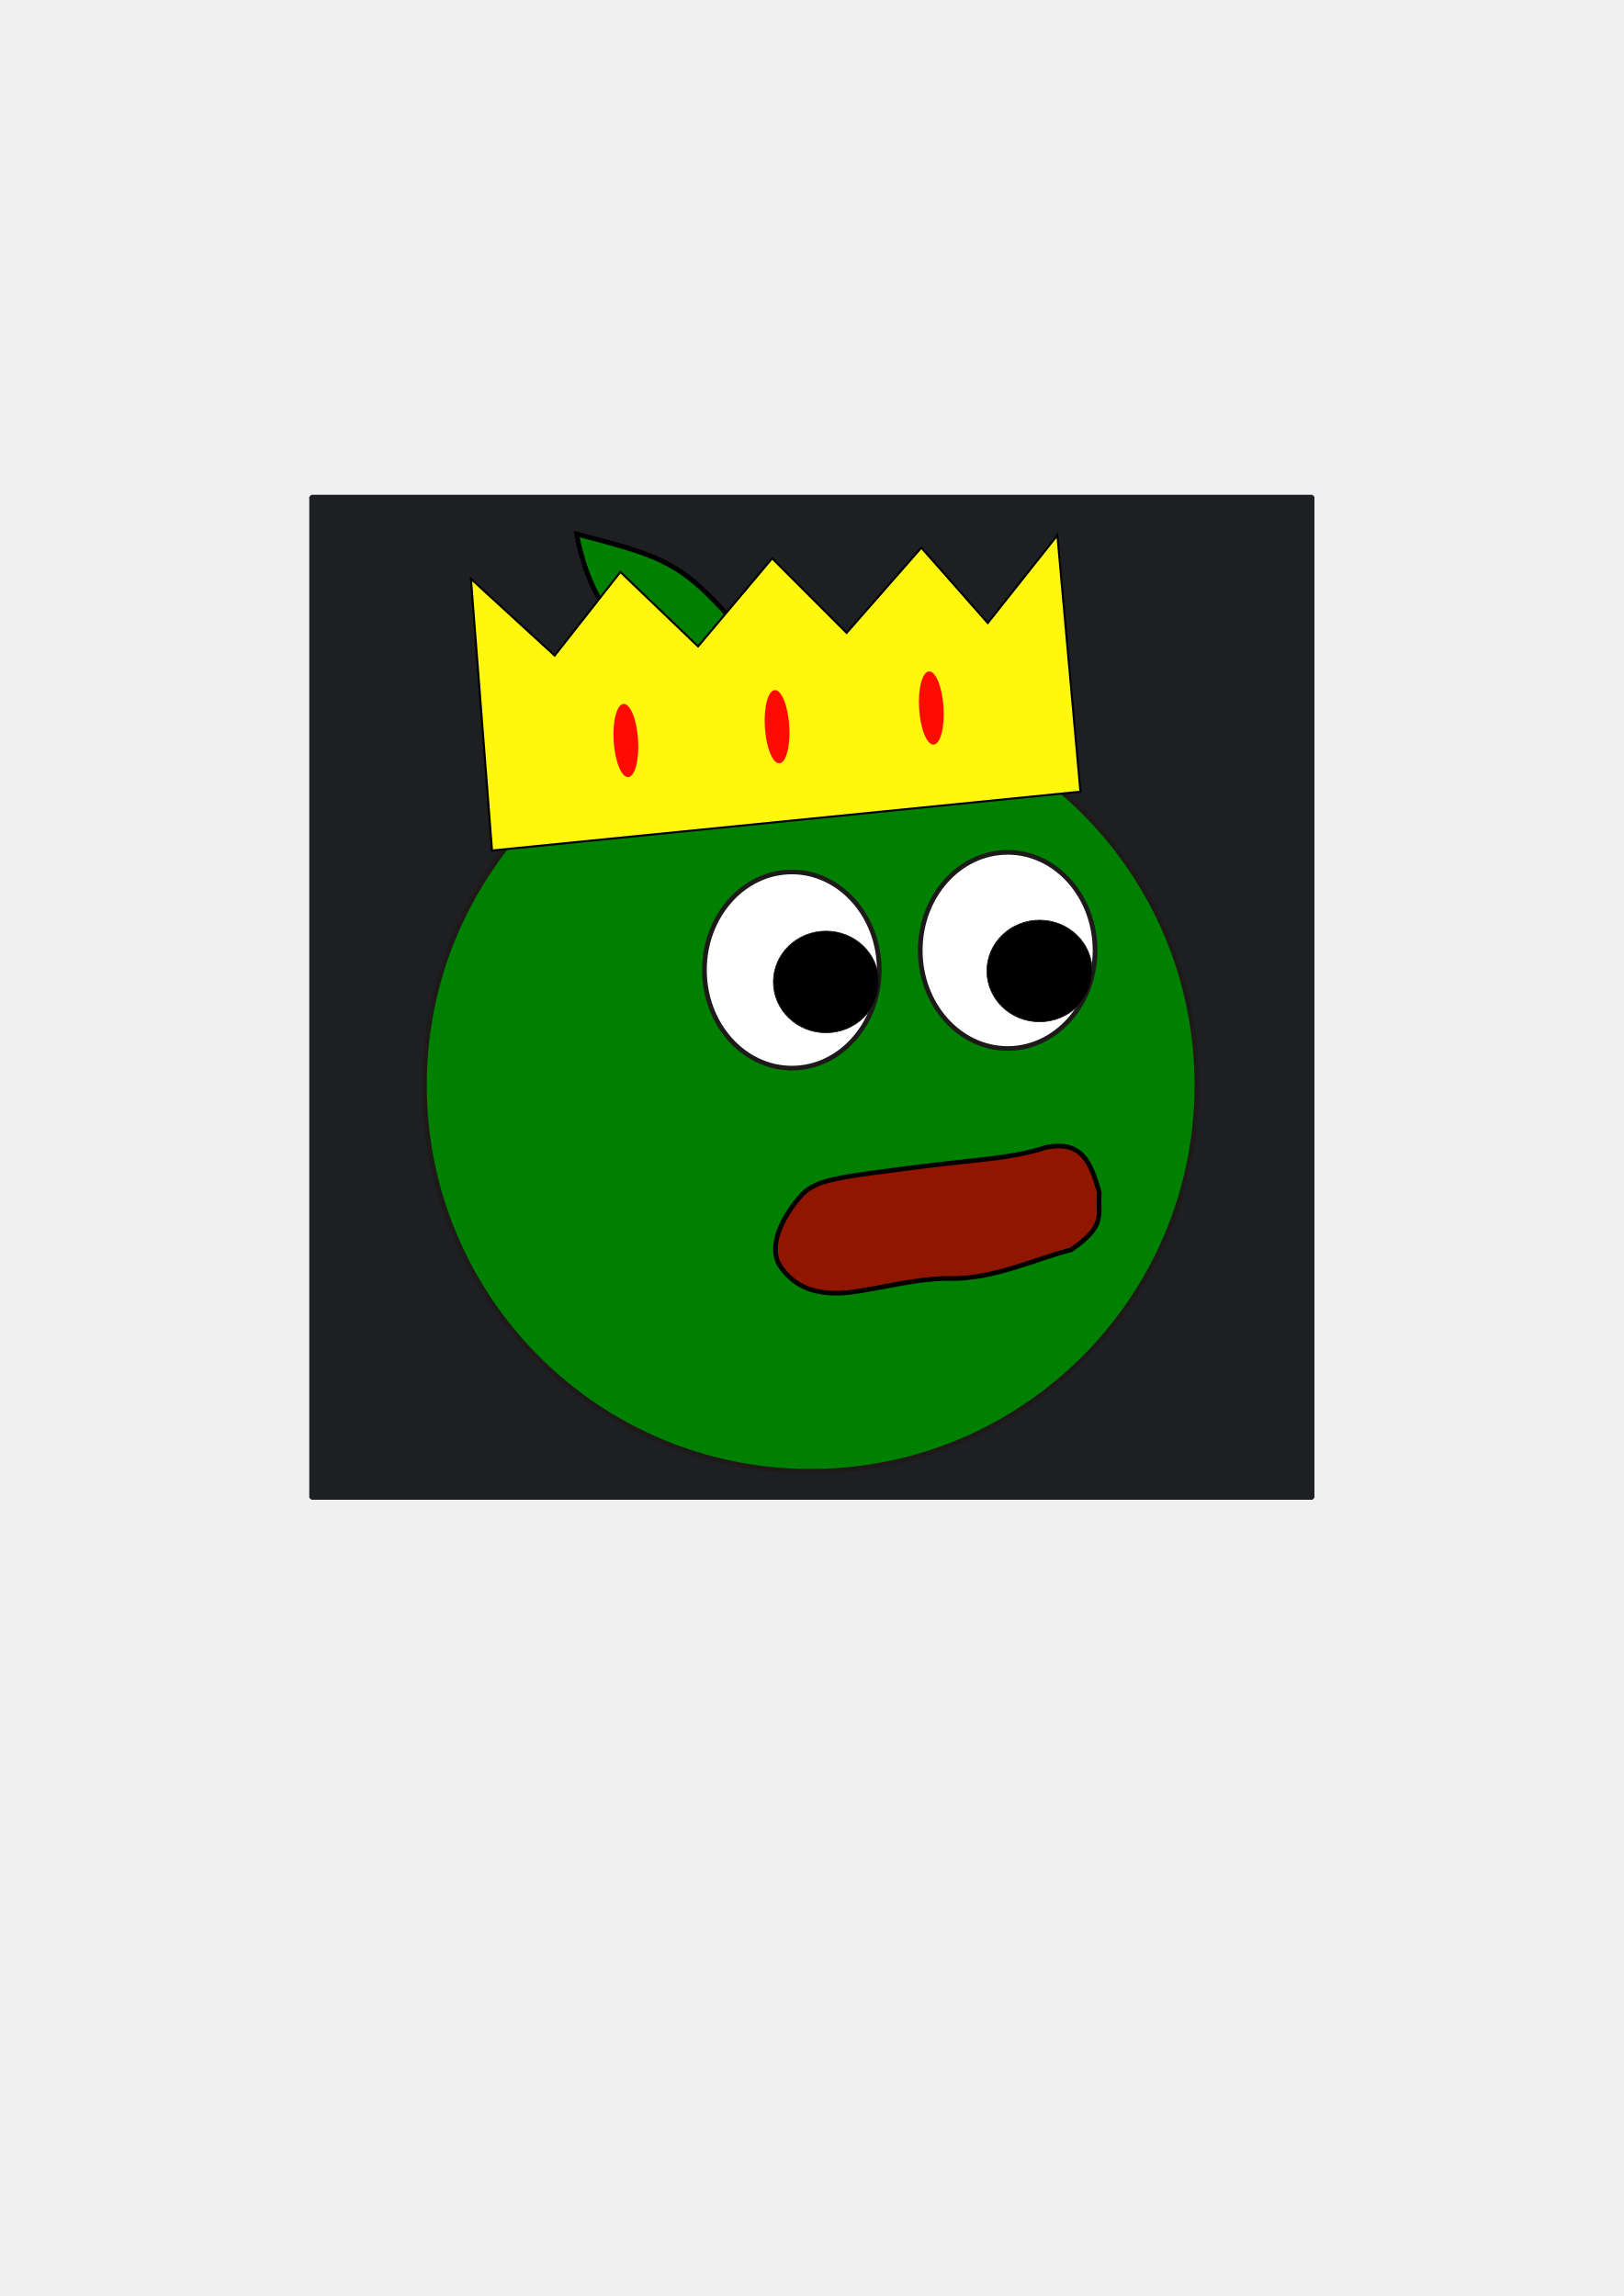
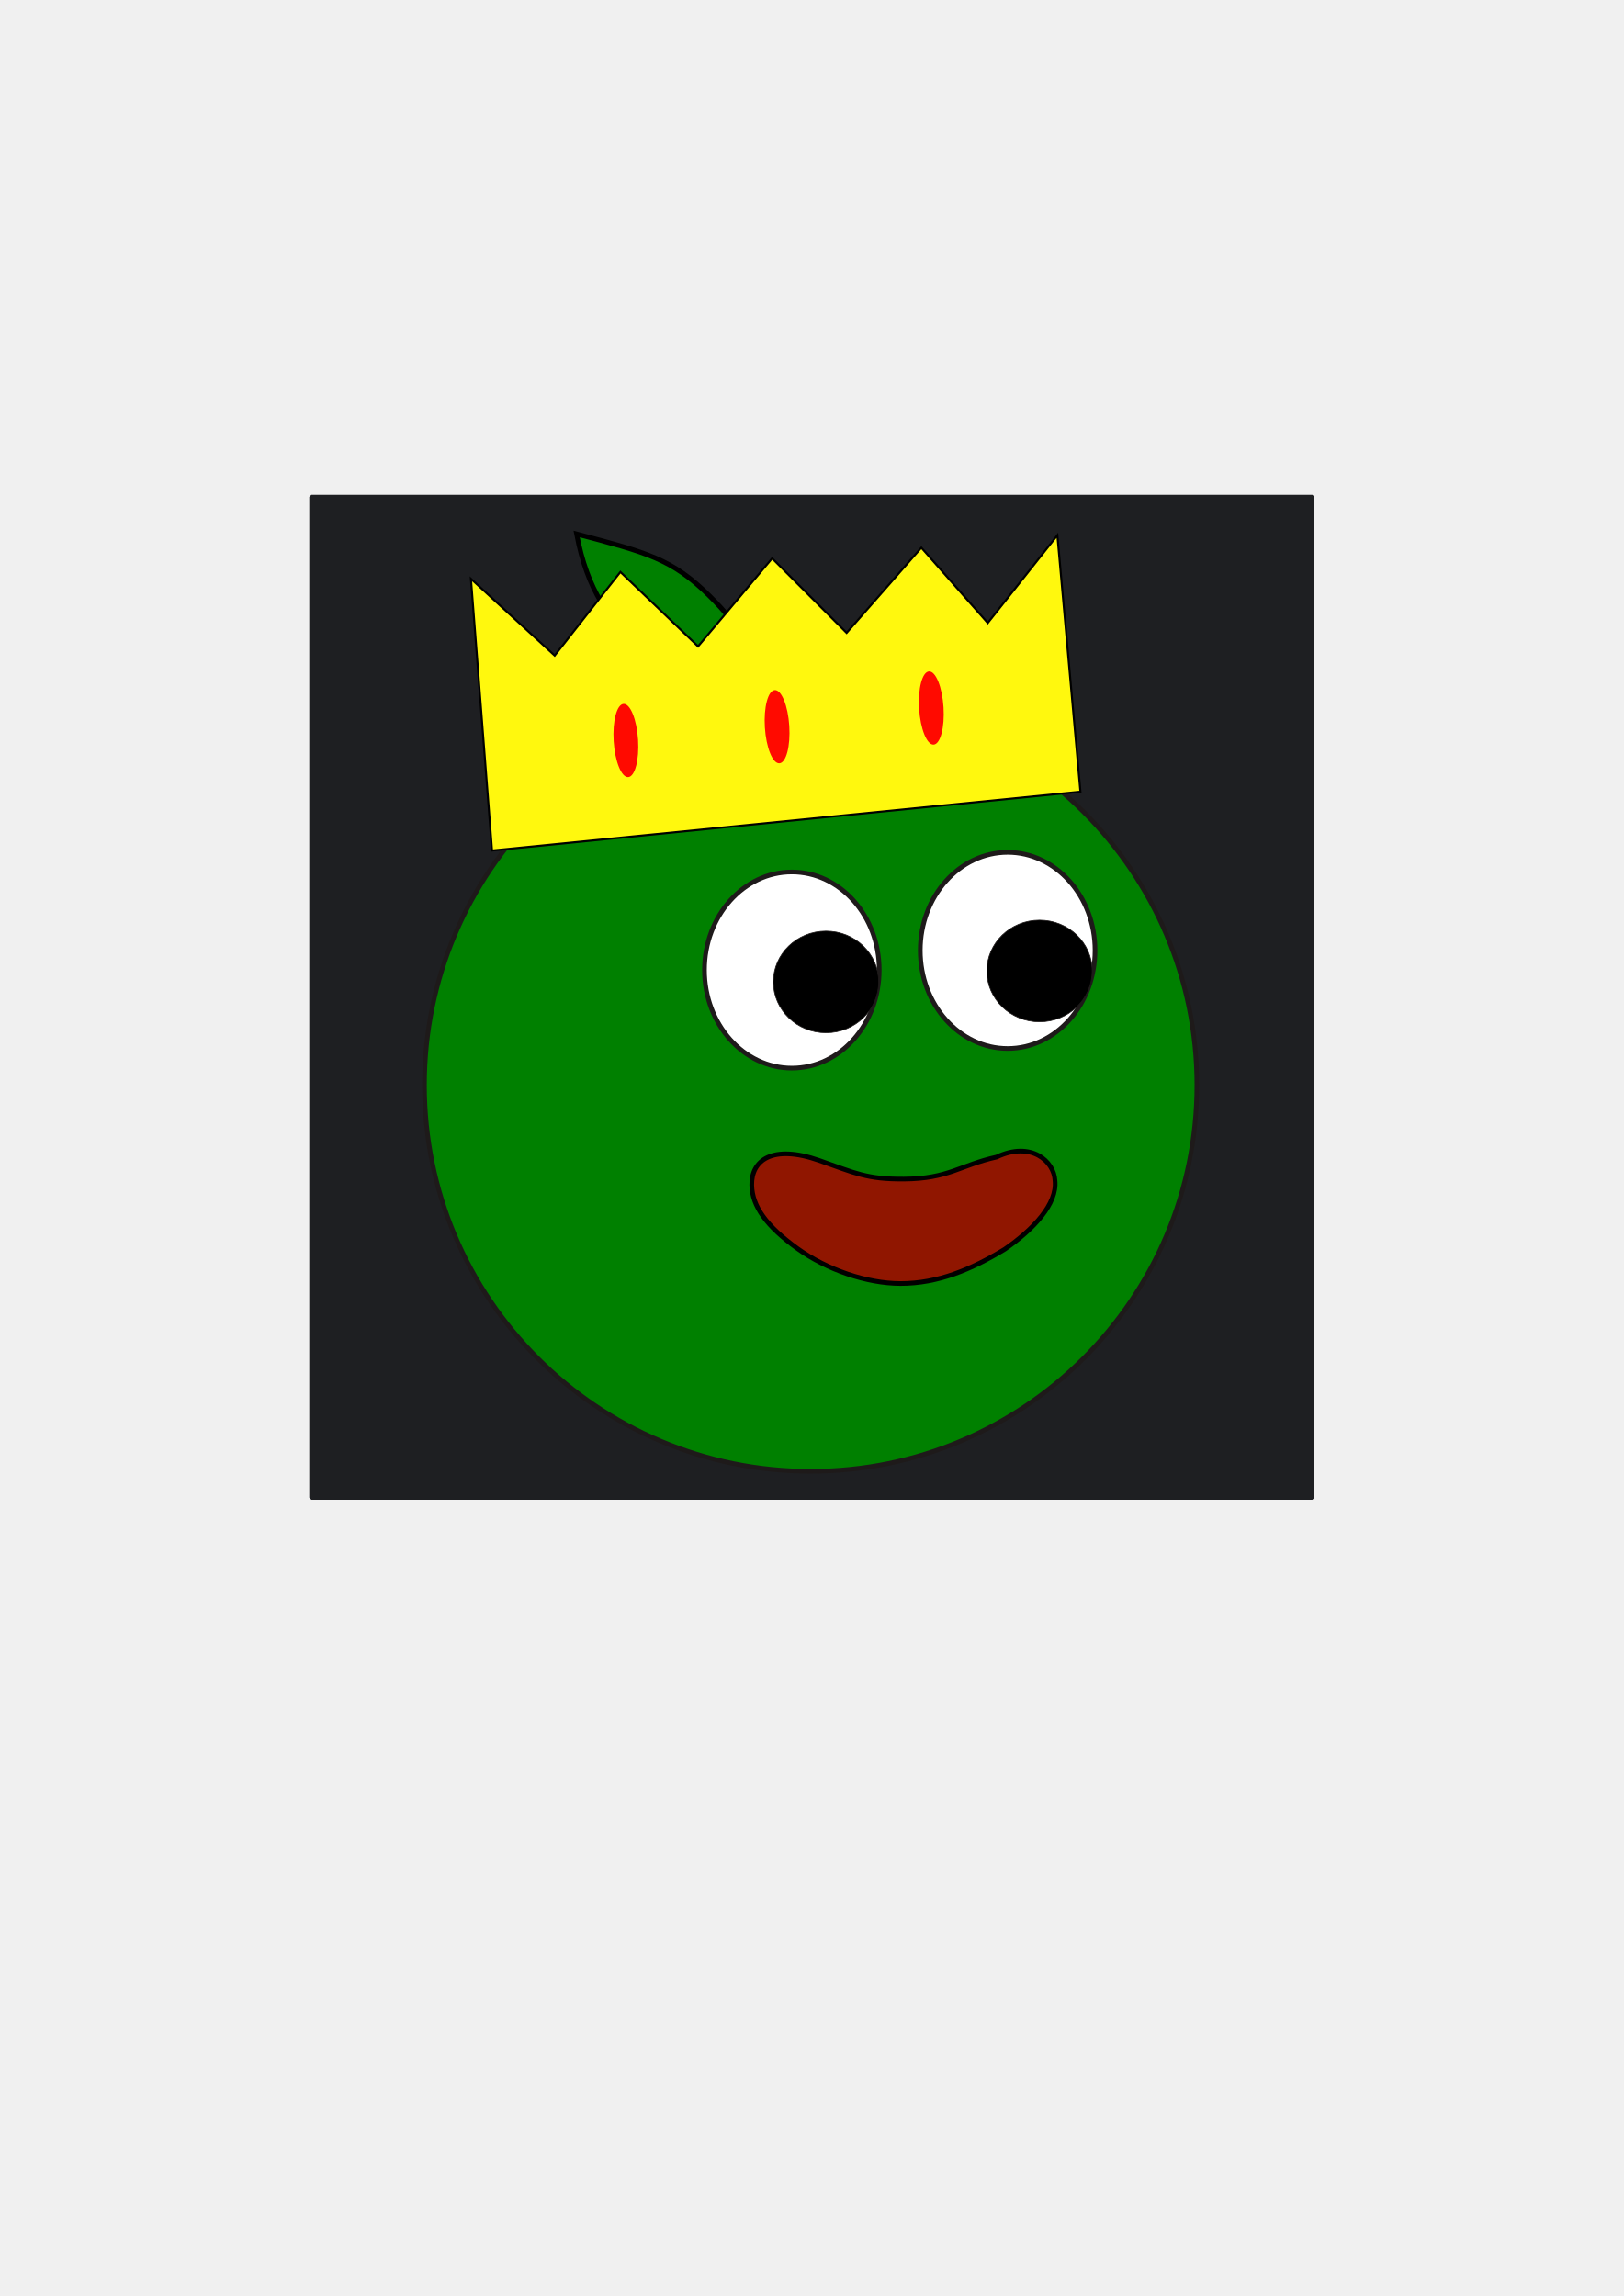
<svg xmlns="http://www.w3.org/2000/svg" width="210mm" height="297mm" viewBox="0 0 210 297" version="1.1" id="svg5">
  <defs id="defs2">
    <linearGradient id="linearGradient13268">
      <stop style="stop-color:#eaeaea;stop-opacity:1;" offset="0" id="stop13266" />
    </linearGradient>
  </defs>
  <g id="layer1">
    <rect style="fill:#1e1f22;stroke:#1e1f22;stroke-width:0.536;stroke-linejoin:bevel;stroke-miterlimit:3.4" id="rect906" width="129.464" height="129.464" x="40.268" y="64.268" />
    <circle style="fill:#008000;stroke:#1e1a1a;stroke-width:0.6;stroke-linejoin:bevel;stroke-miterlimit:3.4;stroke-dasharray:none" id="path577" cx="104.847" cy="140.369" r="49.951" />
    <ellipse style="fill:#ffffff;stroke:#1e1a1a;stroke-width:0.6;stroke-linejoin:bevel;stroke-miterlimit:3.4;stroke-dasharray:none" id="path789" cx="130.324" cy="122.942" rx="11.302" ry="12.686" />
    <ellipse style="fill:#ffffff;stroke:#1e1a1a;stroke-width:0.6;stroke-linejoin:bevel;stroke-miterlimit:3.4;stroke-dasharray:none" id="path789-0" cx="102.414" cy="125.48" rx="11.302" ry="12.686" />
-     <path style="fill:#901600;fill-opacity:1;stroke:#000000;stroke-width:0.6;stroke-linecap:butt;stroke-linejoin:miter;stroke-opacity:1;stroke-dasharray:none" d="m 135.293,148.415 c -4.417,1.46 -9.071,1.576 -16.056,2.474 -10.801,1.388 -13.755,1.622 -15.703,3.85 -2.542,2.908 -4.306,6.768 -2.522,9.207 1.555,2.126 3.656,3.337 7.228,3.337 3.572,0 9.726,-1.996 14.679,-1.901 5.582,0.107 11.222,-2.617 15.618,-3.716 4.637,-3.188 3.413,-4.48 3.638,-7.429 -1.137,-4.023 -2.288,-6.706 -6.882,-5.823 z" id="path1369" />
+     <path style="fill:#901600;fill-opacity:1;stroke:#000000;stroke-width:0.6;stroke-linecap:butt;stroke-linejoin:miter;stroke-opacity:1;stroke-dasharray:none" d="m 128.897,149.67 c -4.745,1.061 -6.215,2.807 -11.985,2.849 -4.801,0.035 -6.321,-0.785 -10.956,-2.409 -6.083,-2.131 -8.793,-0 -8.73,3.185 0.054,2.744 1.905,5.32 5.887,8.193 3.835,2.767 9.011,4.532 13.341,4.54 4.861,0.009 9.185,-1.823 13.489,-4.432 3.71,-2.55 6.827,-5.879 6.504,-8.885 -0.118,-2.499 -3.088,-5.163 -7.55,-3.041 z" id="path1369" />
    <ellipse style="fill:#000000;fill-opacity:1;stroke:#1e1a1a;stroke-width:0.093;stroke-linejoin:bevel;stroke-miterlimit:3.4" id="path2097" cx="106.832" cy="127.017" rx="6.809" ry="6.574" />
    <ellipse style="fill:#000000;fill-opacity:1;stroke:#1e1a1a;stroke-width:0.093;stroke-linejoin:bevel;stroke-miterlimit:3.4" id="path2097-3" cx="134.448" cy="125.601" rx="6.809" ry="6.574" />
    <path style="fill:#008000;stroke:#000000;stroke-width:0.623;stroke-linecap:butt;stroke-linejoin:miter;stroke-dasharray:none;stroke-opacity:1" d="M 100.372,92.234 C 97.647,84.289 95.823,81.09 91.735,77.055 86.883,72.267 83.679,71.485 74.577,69.069 c 1.392,7.293 4.159,11.102 8.583,15.108 3.137,2.84 6.089,4.986 17.212,8.057 z" id="path8291" />
    <path style="fill:#fff80e;fill-opacity:1;stroke:#000000;stroke-width:0.265px;stroke-linecap:butt;stroke-linejoin:miter;stroke-opacity:1" d="m 63.636,110.019 -2.728,-35.146 10.83,9.926 8.501,-10.814 10.043,9.628 9.583,-11.391 9.631,9.641 9.666,-11.021 8.589,9.745 9.003,-11.348 2.983,33.171 z" id="path2486" />
    <ellipse style="fill:#ff0a00;fill-opacity:1;stroke:none;stroke-width:0.415;stroke-linejoin:bevel;stroke-miterlimit:3.4" id="path2540" cx="74.702" cy="100.736" rx="1.581" ry="4.744" transform="rotate(-3.639922)" />
    <ellipse style="fill:#ff0a00;fill-opacity:1;stroke:none;stroke-width:0.415;stroke-linejoin:bevel;stroke-miterlimit:3.4" id="path2540-5" cx="94.332" cy="100.194" rx="1.581" ry="4.744" transform="rotate(-3.639922)" />
    <ellipse style="fill:#ff0a00;fill-opacity:1;stroke:none;stroke-width:0.415;stroke-linejoin:bevel;stroke-miterlimit:3.4" id="path2540-4" cx="114.394" cy="99.048" rx="1.581" ry="4.744" transform="rotate(-3.639922)" />
  </g>
</svg>
